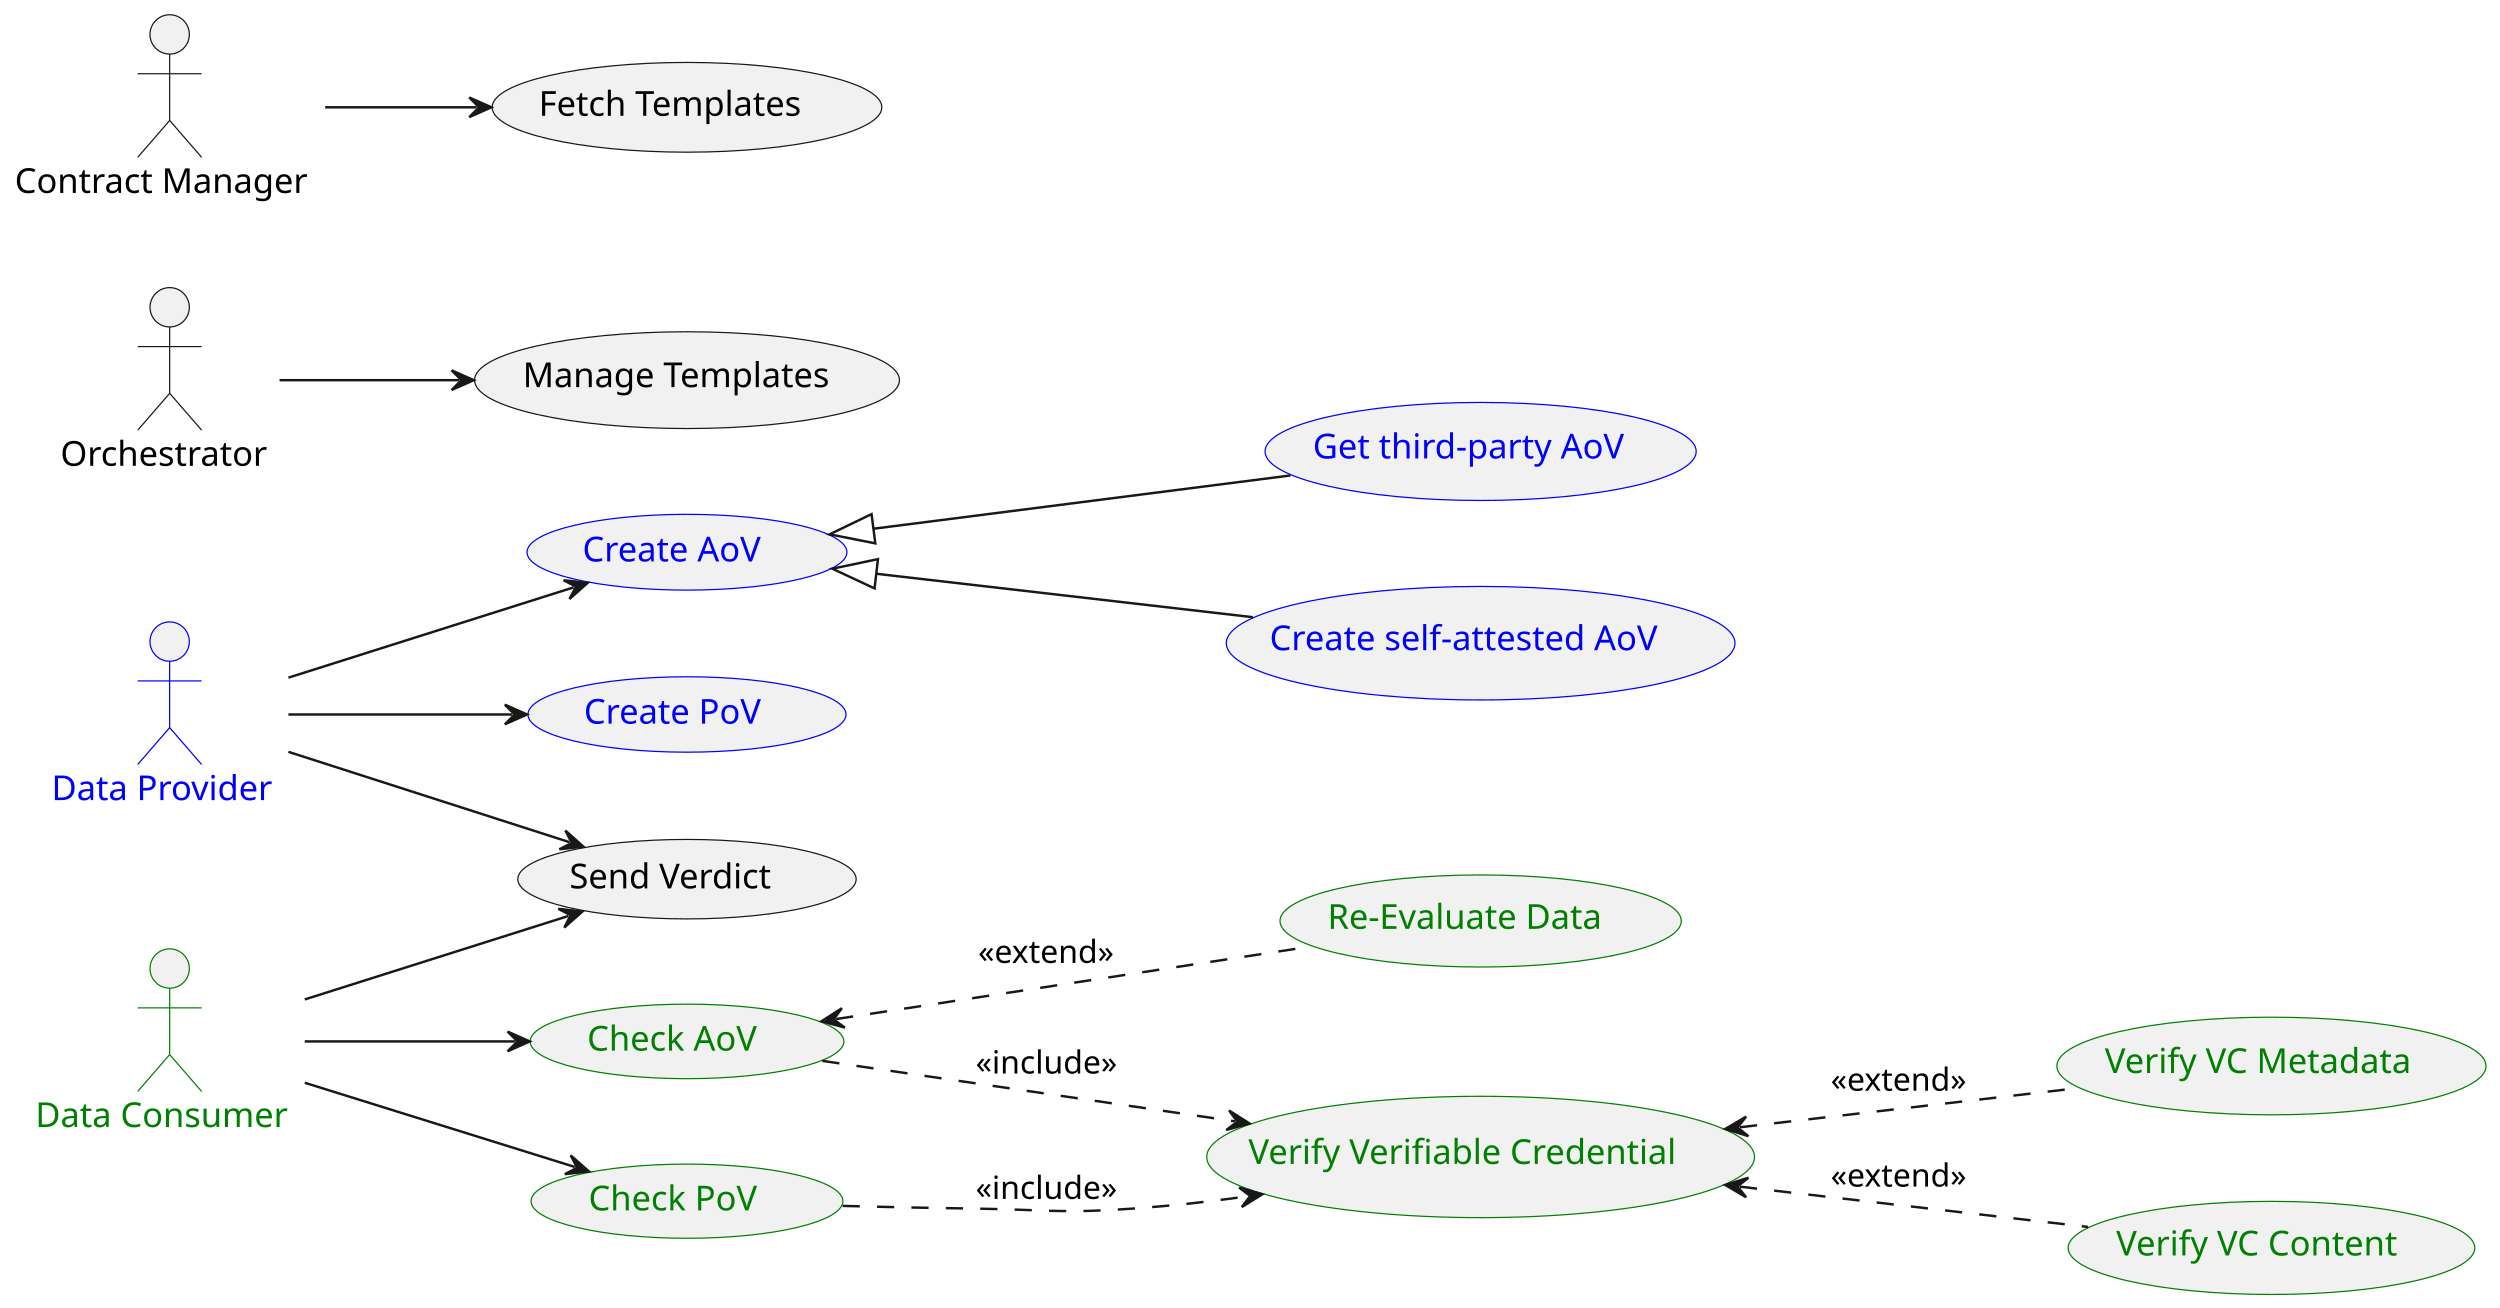
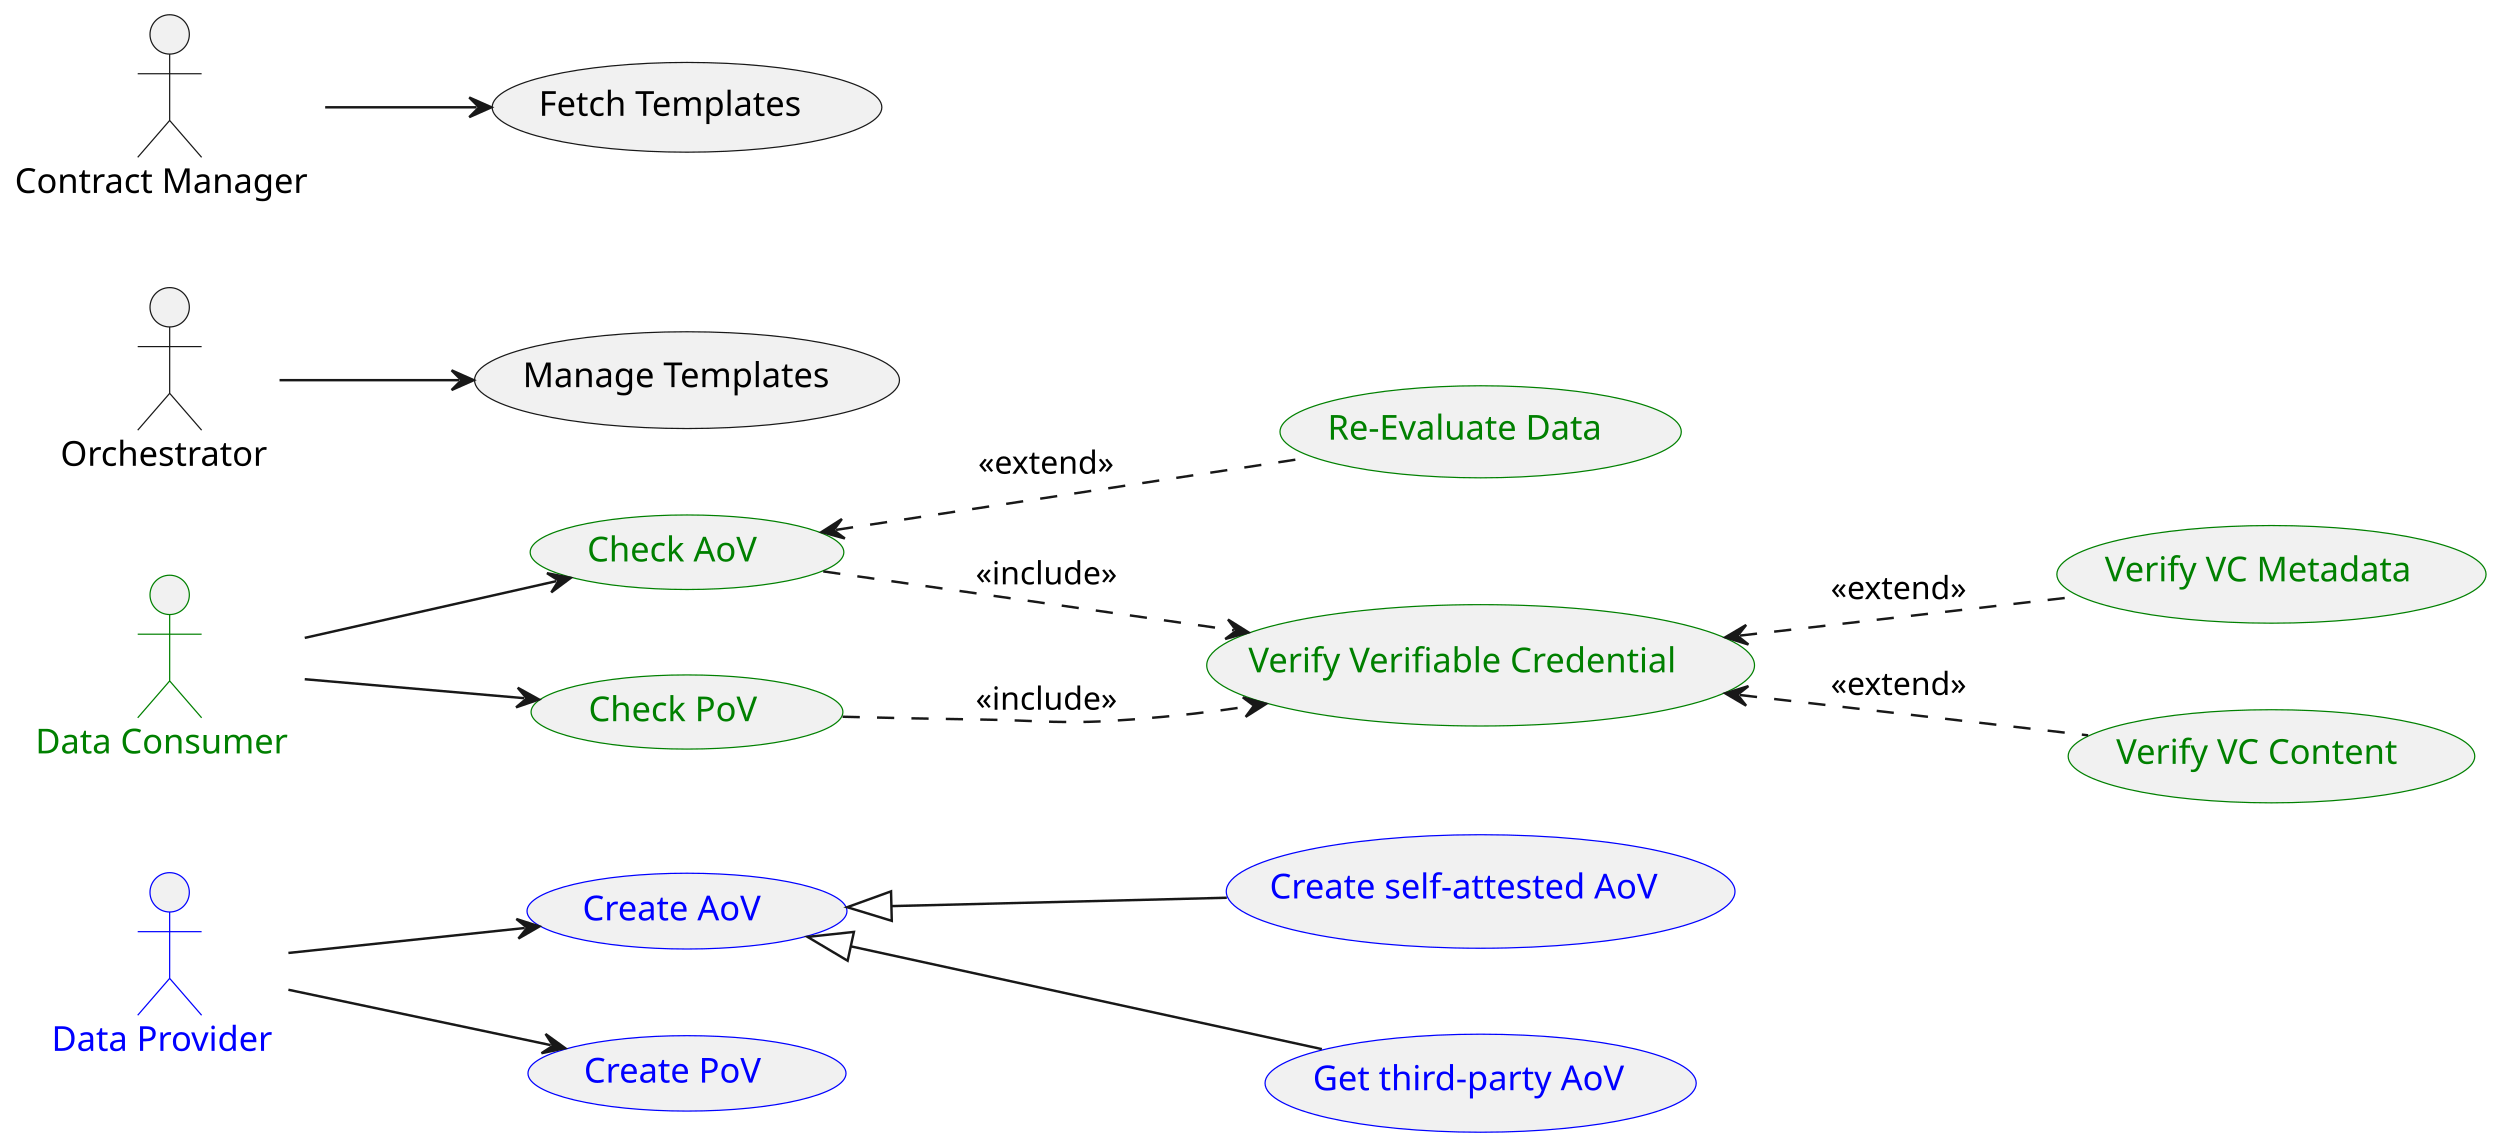
- <svg xmlns="http://www.w3.org/2000/svg" contentStyleType="text/css" height="532px" preserveAspectRatio="none" style="width:1017px;height:532px;background:#FFFFFF;" version="1.1" viewBox="0 0 1017 532" width="1017px" zoomAndPan="magnify">
+ <svg xmlns="http://www.w3.org/2000/svg" contentStyleType="text/css" height="466px" preserveAspectRatio="none" style="width:1017px;height:466px;background:#FFFFFF;" version="1.1" viewBox="0 0 1017 466" width="1017px" zoomAndPan="magnify">
  <defs />
  <g>
    <g id="elem_p">
-       <ellipse cx="69.016" cy="261" fill="#F1F1F1" rx="8" ry="8" style="stroke:#0000FF;stroke-width:0.5;" />
-       <path d="M69.016,269 L69.016,296 M56.016,277 L82.016,277 M69.016,296 L56.016,311 M69.016,296 L82.016,311 " fill="none" style="stroke:#0000FF;stroke-width:0.5;" />
-       <text fill="#0000FF" font-family="sans-serif" font-size="14" lengthAdjust="spacing" textLength="96.072" x="20.98" y="325.495">Data Provider</text>
+       <ellipse cx="69.016" cy="363" fill="#F1F1F1" rx="8" ry="8" style="stroke:#0000FF;stroke-width:0.5;" />
+       <path d="M69.016,371 L69.016,398 M56.016,379 L82.016,379 M69.016,398 L56.016,413 M69.016,398 L82.016,413 " fill="none" style="stroke:#0000FF;stroke-width:0.5;" />
+       <text fill="#0000FF" font-family="sans-serif" font-size="14" lengthAdjust="spacing" textLength="96.072" x="20.98" y="427.495">Data Provider</text>
    </g>
    <g id="elem_c">
-       <ellipse cx="69.023" cy="394" fill="#F1F1F1" rx="8" ry="8" style="stroke:#008000;stroke-width:0.5;" />
-       <path d="M69.023,402 L69.023,429 M56.023,410 L82.023,410 M69.023,429 L56.023,444 M69.023,429 L82.023,444 " fill="none" style="stroke:#008000;stroke-width:0.5;" />
-       <text fill="#008000" font-family="sans-serif" font-size="14" lengthAdjust="spacing" textLength="109.266" x="14.39" y="458.495">Data Consumer</text>
+       <ellipse cx="69.023" cy="242" fill="#F1F1F1" rx="8" ry="8" style="stroke:#008000;stroke-width:0.5;" />
+       <path d="M69.023,250 L69.023,277 M56.023,258 L82.023,258 M69.023,277 L56.023,292 M69.023,277 L82.023,292 " fill="none" style="stroke:#008000;stroke-width:0.5;" />
+       <text fill="#008000" font-family="sans-serif" font-size="14" lengthAdjust="spacing" textLength="109.266" x="14.39" y="306.495">Data Consumer</text>
    </g>
    <g id="elem_o">
      <ellipse cx="69.024" cy="125" fill="#F1F1F1" rx="8" ry="8" style="stroke:#181818;stroke-width:0.5;" />
      <path d="M69.024,133 L69.024,160 M56.024,141 L82.024,141 M69.024,160 L56.024,175 M69.024,160 L82.024,175 " fill="none" style="stroke:#181818;stroke-width:0.5;" />
      <text fill="#000000" font-family="sans-serif" font-size="14" lengthAdjust="spacing" textLength="88.888" x="24.58" y="189.495">Orchestrator</text>
    </g>
    <g id="elem_cm">
      <ellipse cx="69.02" cy="14" fill="#F1F1F1" rx="8" ry="8" style="stroke:#181818;stroke-width:0.5;" />
      <path d="M69.02,22 L69.02,49 M56.02,30 L82.02,30 M69.02,49 L56.02,64 M69.02,49 L82.02,64 " fill="none" style="stroke:#181818;stroke-width:0.5;" />
      <text fill="#000000" font-family="sans-serif" font-size="14" lengthAdjust="spacing" textLength="126.041" x="6" y="78.495">Contract Manager</text>
    </g>
    <g id="elem_uc_manage">
      <ellipse cx="279.472" cy="154.646" fill="#F1F1F1" rx="86.432" ry="19.686" style="stroke:#181818;stroke-width:0.5;" />
      <text fill="#000000" font-family="sans-serif" font-size="14" lengthAdjust="spacing" textLength="133.615" x="212.664" y="157.493">Manage Templates</text>
    </g>
    <g id="elem_uc_templates">
      <ellipse cx="279.473" cy="43.653" fill="#F1F1F1" rx="79.263" ry="18.253" style="stroke:#181818;stroke-width:0.5;" />
      <text fill="#000000" font-family="sans-serif" font-size="14" lengthAdjust="spacing" textLength="116.731" x="219.159" y="47.115">Fetch Templates</text>
    </g>
    <g id="elem_uc_aov">
-       <ellipse cx="279.465" cy="224.645" fill="#F1F1F1" rx="65.075" ry="15.415" style="stroke:#0000FF;stroke-width:0.5;" />
-       <text fill="#0000FF" font-family="sans-serif" font-size="14" lengthAdjust="spacing" textLength="78.996" x="236.967" y="228.393">Create AoV</text>
+       <ellipse cx="279.465" cy="370.645" fill="#F1F1F1" rx="65.075" ry="15.415" style="stroke:#0000FF;stroke-width:0.5;" />
+       <text fill="#0000FF" font-family="sans-serif" font-size="14" lengthAdjust="spacing" textLength="78.996" x="236.967" y="374.393">Create AoV</text>
    </g>
    <g id="elem_uc_pov">
-       <ellipse cx="279.468" cy="290.648" fill="#F1F1F1" rx="64.688" ry="15.338" style="stroke:#0000FF;stroke-width:0.5;" />
-       <text fill="#0000FF" font-family="sans-serif" font-size="14" lengthAdjust="spacing" textLength="77.861" x="237.537" y="294.395">Create PoV</text>
+       <ellipse cx="279.468" cy="436.648" fill="#F1F1F1" rx="64.688" ry="15.338" style="stroke:#0000FF;stroke-width:0.5;" />
+       <text fill="#0000FF" font-family="sans-serif" font-size="14" lengthAdjust="spacing" textLength="77.861" x="237.537" y="440.395">Create PoV</text>
    </g>
    <g id="elem_uc_aov_c">
-       <ellipse cx="279.474" cy="423.651" fill="#F1F1F1" rx="63.804" ry="15.161" style="stroke:#008000;stroke-width:0.5;" />
-       <text fill="#008000" font-family="sans-serif" font-size="14" lengthAdjust="spacing" textLength="75.236" x="238.856" y="427.398">Check AoV</text>
+       <ellipse cx="279.474" cy="224.651" fill="#F1F1F1" rx="63.804" ry="15.161" style="stroke:#008000;stroke-width:0.5;" />
+       <text fill="#008000" font-family="sans-serif" font-size="14" lengthAdjust="spacing" textLength="75.236" x="238.856" y="228.398">Check AoV</text>
    </g>
    <g id="elem_uc_pov_c">
-       <ellipse cx="279.466" cy="488.645" fill="#F1F1F1" rx="63.426" ry="15.085" style="stroke:#008000;stroke-width:0.5;" />
-       <text fill="#008000" font-family="sans-serif" font-size="14" lengthAdjust="spacing" textLength="74.102" x="239.415" y="492.393">Check PoV</text>
-     </g>
-     <g id="elem_uc_verdict">
-       <ellipse cx="279.466" cy="357.645" fill="#F1F1F1" rx="68.826" ry="16.165" style="stroke:#181818;stroke-width:0.5;" />
-       <text fill="#000000" font-family="sans-serif" font-size="14" lengthAdjust="spacing" textLength="89.619" x="231.656" y="361.393">Send Verdict</text>
+       <ellipse cx="279.466" cy="289.645" fill="#F1F1F1" rx="63.426" ry="15.085" style="stroke:#008000;stroke-width:0.5;" />
+       <text fill="#008000" font-family="sans-serif" font-size="14" lengthAdjust="spacing" textLength="74.102" x="239.415" y="293.393">Check PoV</text>
    </g>
    <g id="elem_uc_verif">
-       <ellipse cx="602.316" cy="470.653" fill="#F1F1F1" rx="111.416" ry="24.683" style="stroke:#008000;stroke-width:0.5;" />
-       <text fill="#008000" font-family="sans-serif" font-size="14" lengthAdjust="spacing" textLength="188.939" x="507.847" y="473.5">Verify Verifiable Credential</text>
+       <ellipse cx="602.316" cy="270.653" fill="#F1F1F1" rx="111.416" ry="24.683" style="stroke:#008000;stroke-width:0.5;" />
+       <text fill="#008000" font-family="sans-serif" font-size="14" lengthAdjust="spacing" textLength="188.939" x="507.847" y="273.5">Verify Verifiable Credential</text>
    </g>
    <g id="elem_uc_verif_meta">
-       <ellipse cx="924.028" cy="433.65" fill="#F1F1F1" rx="87.298" ry="19.86" style="stroke:#008000;stroke-width:0.5;" />
-       <text fill="#008000" font-family="sans-serif" font-size="14" lengthAdjust="spacing" textLength="135.598" x="856.229" y="436.496">Verify VC Metadata</text>
+       <ellipse cx="924.028" cy="233.65" fill="#F1F1F1" rx="87.298" ry="19.86" style="stroke:#008000;stroke-width:0.5;" />
+       <text fill="#008000" font-family="sans-serif" font-size="14" lengthAdjust="spacing" textLength="135.598" x="856.229" y="236.496">Verify VC Metadata</text>
    </g>
    <g id="elem_uc_verif_cont">
-       <ellipse cx="924.034" cy="507.651" fill="#F1F1F1" rx="82.704" ry="18.941" style="stroke:#008000;stroke-width:0.5;" />
-       <text fill="#008000" font-family="sans-serif" font-size="14" lengthAdjust="spacing" textLength="124.981" x="860.85" y="510.731">Verify VC Content</text>
+       <ellipse cx="924.034" cy="307.651" fill="#F1F1F1" rx="82.704" ry="18.941" style="stroke:#008000;stroke-width:0.5;" />
+       <text fill="#008000" font-family="sans-serif" font-size="14" lengthAdjust="spacing" textLength="124.981" x="860.85" y="310.731">Verify VC Content</text>
    </g>
    <g id="elem_uc_aov_self">
-       <ellipse cx="602.32" cy="261.654" fill="#F1F1F1" rx="103.47" ry="23.094" style="stroke:#0000FF;stroke-width:0.5;" />
-       <text fill="#0000FF" font-family="sans-serif" font-size="14" lengthAdjust="spacing" textLength="171.678" x="516.481" y="264.501">Create self-attested AoV</text>
+       <ellipse cx="602.32" cy="362.654" fill="#F1F1F1" rx="103.47" ry="23.094" style="stroke:#0000FF;stroke-width:0.5;" />
+       <text fill="#0000FF" font-family="sans-serif" font-size="14" lengthAdjust="spacing" textLength="171.678" x="516.481" y="365.501">Create self-attested AoV</text>
    </g>
    <g id="elem_uc_aov_3">
-       <ellipse cx="602.319" cy="183.65" fill="#F1F1F1" rx="87.7" ry="19.94" style="stroke:#0000FF;stroke-width:0.5;" />
-       <text fill="#0000FF" font-family="sans-serif" font-size="14" lengthAdjust="spacing" textLength="136.514" x="534.063" y="186.497">Get third-party AoV</text>
+       <ellipse cx="602.319" cy="440.65" fill="#F1F1F1" rx="87.7" ry="19.94" style="stroke:#0000FF;stroke-width:0.5;" />
+       <text fill="#0000FF" font-family="sans-serif" font-size="14" lengthAdjust="spacing" textLength="136.514" x="534.063" y="443.497">Get third-party AoV</text>
    </g>
    <g id="elem_uc_reev">
-       <ellipse cx="602.324" cy="374.655" fill="#F1F1F1" rx="81.624" ry="18.725" style="stroke:#008000;stroke-width:0.5;" />
-       <text fill="#008000" font-family="sans-serif" font-size="14" lengthAdjust="spacing" textLength="122.425" x="540.04" y="377.855">Re-Evaluate Data</text>
+       <ellipse cx="602.324" cy="175.655" fill="#F1F1F1" rx="81.624" ry="18.725" style="stroke:#008000;stroke-width:0.5;" />
+       <text fill="#008000" font-family="sans-serif" font-size="14" lengthAdjust="spacing" textLength="122.425" x="540.04" y="178.855">Re-Evaluate Data</text>
    </g>
    <g id="link_uc_aov_uc_aov_3">
-       <path d="M355.315,215.087 C407.545,208.406 467.4,200.76 524.97,193.41 " fill="none" id="uc_aov-backto-uc_aov_3" style="stroke:#181818;stroke-width:1.0;" />
-       <polygon fill="none" points="337.46,217.37,356.076,221.038,354.553,209.135,337.46,217.37" style="stroke:#181818;stroke-width:1.0;" />
+       <path d="M346.096,384.967 C401.776,397.118 476.16,413.34 537.73,426.78 " fill="none" id="uc_aov-backto-uc_aov_3" style="stroke:#181818;stroke-width:1.0;" />
+       <polygon fill="none" points="328.51,381.13,344.817,390.83,347.375,379.105,328.51,381.13" style="stroke:#181818;stroke-width:1.0;" />
    </g>
    <g id="link_uc_aov_uc_aov_self">
-       <path d="M356.461,233.413 C404.131,238.913 454.62,244.73 509.66,251.08 " fill="none" id="uc_aov-backto-uc_aov_self" style="stroke:#181818;stroke-width:1.0;" />
-       <polygon fill="none" points="338.58,231.35,355.774,239.374,357.149,227.453,338.58,231.35" style="stroke:#181818;stroke-width:1.0;" />
+       <path d="M362.624,368.602 C406.784,367.502 448.4,366.46 499.06,365.2 " fill="none" id="uc_aov-backto-uc_aov_self" style="stroke:#181818;stroke-width:1.0;" />
+       <polygon fill="none" points="344.63,369.05,362.774,374.6,362.475,362.604,344.63,369.05" style="stroke:#181818;stroke-width:1.0;" />
    </g>
    <g id="link_o_uc_manage">
      <path d="M113.72,154.65 C136.64,154.65 159.54,154.65 186.71,154.65 " fill="none" id="o-to-uc_manage" style="stroke:#181818;stroke-width:1.0;" />
      <polygon fill="#181818" points="192.71,154.65,183.71,150.65,187.71,154.65,183.71,158.65,192.71,154.65" style="stroke:#181818;stroke-width:1.0;" />
    </g>
    <g id="link_cm_uc_templates">
      <path d="M132.28,43.65 C153.52,43.65 171.54,43.65 193.89,43.65 " fill="none" id="cm-to-uc_templates" style="stroke:#181818;stroke-width:1.0;" />
      <polygon fill="#181818" points="199.89,43.65,190.89,39.65,194.89,43.65,190.89,47.65,199.89,43.65" style="stroke:#181818;stroke-width:1.0;" />
    </g>
    <g id="link_uc_aov_c_uc_verif">
-       <path d="M334.54,431.57 C381.95,438.51 445.993,447.9 502.383,456.16 " fill="none" id="uc_aov_c-to-uc_verif" style="stroke:#181818;stroke-width:1.0;stroke-dasharray:7.0,7.0;" />
-       <polygon fill="#181818" points="508.32,457.03,499.995,451.768,503.373,456.305,498.835,459.683,508.32,457.03" style="stroke:#181818;stroke-width:1.0;" />
-       <text fill="#000000" font-family="sans-serif" font-size="13" lengthAdjust="spacing" textLength="63.007" x="396.9" y="436.717">«include»</text>
+       <path d="M334.9,232.45 C382.19,239.23 445.781,248.348 501.951,256.408 " fill="none" id="uc_aov_c-to-uc_verif" style="stroke:#181818;stroke-width:1.0;stroke-dasharray:7.0,7.0;" />
+       <polygon fill="#181818" points="507.89,257.26,499.549,252.022,502.941,256.55,498.413,259.941,507.89,257.26" style="stroke:#181818;stroke-width:1.0;" />
+       <text fill="#000000" font-family="sans-serif" font-size="13" lengthAdjust="spacing" textLength="63.007" x="396.9" y="237.717">«include»</text>
    </g>
    <g id="link_uc_pov_c_uc_verif">
-       <path d="M342.77,490.56 C359.98,491.01 378.67,491.43 395.9,491.65 C424.79,492.02 432.1,493.79 460.9,491.65 C477.99,490.38 490.208,489.081 507.588,486.651 " fill="none" id="uc_pov_c-to-uc_verif" style="stroke:#181818;stroke-width:1.0;stroke-dasharray:7.0,7.0;" />
-       <polygon fill="#181818" points="513.53,485.82,504.063,483.105,508.578,486.512,505.171,491.028,513.53,485.82" style="stroke:#181818;stroke-width:1.0;" />
-       <text fill="#000000" font-family="sans-serif" font-size="13" lengthAdjust="spacing" textLength="63.007" x="396.9" y="487.717">«include»</text>
+       <path d="M342.77,291.57 C359.98,292.01 378.67,292.43 395.9,292.65 C424.79,293.03 432.1,294.89 460.9,292.65 C478.49,291.28 491.274,289.835 509.124,287.205 " fill="none" id="uc_pov_c-to-uc_verif" style="stroke:#181818;stroke-width:1.0;stroke-dasharray:7.0,7.0;" />
+       <polygon fill="#181818" points="515.06,286.33,505.573,283.685,510.113,287.059,506.739,291.599,515.06,286.33" style="stroke:#181818;stroke-width:1.0;" />
+       <text fill="#000000" font-family="sans-serif" font-size="13" lengthAdjust="spacing" textLength="63.007" x="396.9" y="288.717">«include»</text>
    </g>
    <g id="link_uc_verif_uc_verif_meta">
-       <path d="M707.81,458.56 C753.96,453.22 802.18,447.64 845.36,442.64 " fill="none" id="uc_verif-backto-uc_verif_meta" style="stroke:#181818;stroke-width:1.0;stroke-dasharray:7.0,7.0;" />
-       <polygon fill="#181818" points="701.85,459.25,711.25,462.189,706.817,458.675,710.331,454.242,701.85,459.25" style="stroke:#181818;stroke-width:1.0;" />
-       <text fill="#000000" font-family="sans-serif" font-size="13" lengthAdjust="spacing" textLength="61.185" x="744.74" y="443.717">«extend»</text>
+       <path d="M707.81,258.56 C753.96,253.22 802.18,247.64 845.36,242.64 " fill="none" id="uc_verif-backto-uc_verif_meta" style="stroke:#181818;stroke-width:1.0;stroke-dasharray:7.0,7.0;" />
+       <polygon fill="#181818" points="701.85,259.25,711.25,262.189,706.817,258.675,710.331,254.242,701.85,259.25" style="stroke:#181818;stroke-width:1.0;" />
+       <text fill="#000000" font-family="sans-serif" font-size="13" lengthAdjust="spacing" textLength="61.185" x="744.74" y="243.717">«extend»</text>
    </g>
    <g id="link_uc_verif_uc_verif_cont">
-       <path d="M707.81,482.74 C755.43,488.25 805.63,494.06 849.45,499.13 " fill="none" id="uc_verif-backto-uc_verif_cont" style="stroke:#181818;stroke-width:1.0;stroke-dasharray:7.0,7.0;" />
-       <polygon fill="#181818" points="701.85,482.05,710.331,487.058,706.817,482.625,711.25,479.111,701.85,482.05" style="stroke:#181818;stroke-width:1.0;" />
-       <text fill="#000000" font-family="sans-serif" font-size="13" lengthAdjust="spacing" textLength="61.185" x="744.74" y="482.717">«extend»</text>
+       <path d="M707.81,282.74 C755.43,288.25 805.63,294.06 849.45,299.13 " fill="none" id="uc_verif-backto-uc_verif_cont" style="stroke:#181818;stroke-width:1.0;stroke-dasharray:7.0,7.0;" />
+       <polygon fill="#181818" points="701.85,282.05,710.331,287.058,706.817,282.625,711.25,279.111,701.85,282.05" style="stroke:#181818;stroke-width:1.0;" />
+       <text fill="#000000" font-family="sans-serif" font-size="13" lengthAdjust="spacing" textLength="61.185" x="744.74" y="282.717">«extend»</text>
    </g>
    <g id="link_uc_aov_c_uc_reev">
-       <path d="M340.111,414.543 C394.871,406.173 474.08,394.08 533.47,385.01 " fill="none" id="uc_aov_c-backto-uc_reev" style="stroke:#181818;stroke-width:1.0;stroke-dasharray:7.0,7.0;" />
-       <polygon fill="#181818" points="334.18,415.45,343.681,418.044,339.123,414.695,342.472,410.136,334.18,415.45" style="stroke:#181818;stroke-width:1.0;" />
-       <text fill="#000000" font-family="sans-serif" font-size="13" lengthAdjust="spacing" textLength="61.185" x="397.9" y="391.717">«extend»</text>
+       <path d="M340.111,215.543 C394.871,207.173 474.08,195.08 533.47,186.01 " fill="none" id="uc_aov_c-backto-uc_reev" style="stroke:#181818;stroke-width:1.0;stroke-dasharray:7.0,7.0;" />
+       <polygon fill="#181818" points="334.18,216.45,343.681,219.044,339.123,215.695,342.472,211.136,334.18,216.45" style="stroke:#181818;stroke-width:1.0;" />
+       <text fill="#000000" font-family="sans-serif" font-size="13" lengthAdjust="spacing" textLength="61.185" x="397.9" y="192.717">«extend»</text>
    </g>
    <g id="link_p_uc_aov">
-       <path d="M117.32,275.67 C154.08,264.03 198.74,249.891 233.33,238.941 " fill="none" id="p-to-uc_aov" style="stroke:#181818;stroke-width:1.0;" />
-       <polygon fill="#181818" points="239.05,237.13,229.262,236.033,234.283,238.639,231.677,243.66,239.05,237.13" style="stroke:#181818;stroke-width:1.0;" />
+       <path d="M117.32,387.66 C147.59,384.46 181.133,380.919 213.463,377.509 " fill="none" id="p-to-uc_aov" style="stroke:#181818;stroke-width:1.0;" />
+       <polygon fill="#181818" points="219.43,376.88,210.06,373.846,214.458,377.404,210.899,381.802,219.43,376.88" style="stroke:#181818;stroke-width:1.0;" />
    </g>
    <g id="link_p_uc_pov">
-       <path d="M117.32,290.65 C146.03,290.65 177.05,290.65 208.37,290.65 " fill="none" id="p-to-uc_pov" style="stroke:#181818;stroke-width:1.0;" />
-       <polygon fill="#181818" points="214.37,290.65,205.37,286.65,209.37,290.65,205.37,294.65,214.37,290.65" style="stroke:#181818;stroke-width:1.0;" />
+       <path d="M117.32,402.63 C150.96,409.73 190.129,418 224.039,425.16 " fill="none" id="p-to-uc_pov" style="stroke:#181818;stroke-width:1.0;" />
+       <polygon fill="#181818" points="229.91,426.4,221.93,420.627,225.018,425.367,220.278,428.454,229.91,426.4" style="stroke:#181818;stroke-width:1.0;" />
    </g>
    <g id="link_c_uc_aov_c">
-       <path d="M123.97,423.65 C151.96,423.65 180.31,423.65 209.5,423.65 " fill="none" id="c-to-uc_aov_c" style="stroke:#181818;stroke-width:1.0;" />
-       <polygon fill="#181818" points="215.5,423.65,206.5,419.65,210.5,423.65,206.5,427.65,215.5,423.65" style="stroke:#181818;stroke-width:1.0;" />
+       <path d="M123.97,259.49 C157.51,251.92 194.327,243.619 226.317,236.409 " fill="none" id="c-to-uc_aov_c" style="stroke:#181818;stroke-width:1.0;" />
+       <polygon fill="#181818" points="232.17,235.09,222.511,233.167,227.292,236.189,224.27,240.971,232.17,235.09" style="stroke:#181818;stroke-width:1.0;" />
    </g>
    <g id="link_c_uc_pov_c">
-       <path d="M123.97,440.47 C160.16,451.76 201.262,464.575 233.832,474.725 " fill="none" id="c-to-uc_pov_c" style="stroke:#181818;stroke-width:1.0;" />
-       <polygon fill="#181818" points="239.56,476.51,232.158,470.013,234.786,475.022,229.778,477.651,239.56,476.51" style="stroke:#181818;stroke-width:1.0;" />
-     </g>
-     <g id="link_p_uc_verdict">
-       <path d="M117.32,305.85 C153.48,317.47 197.108,331.494 231.638,342.594 " fill="none" id="p-to-uc_verdict" style="stroke:#181818;stroke-width:1.0;" />
-       <polygon fill="#181818" points="237.35,344.43,230.006,337.868,232.59,342.9,227.558,345.484,237.35,344.43" style="stroke:#181818;stroke-width:1.0;" />
-     </g>
-     <g id="link_c_uc_verdict">
-       <path d="M123.97,406.57 C159.2,395.41 198.78,382.88 231.2,372.62 " fill="none" id="c-to-uc_verdict" style="stroke:#181818;stroke-width:1.0;" />
-       <polygon fill="#181818" points="236.92,370.81,227.132,369.712,232.153,372.319,229.546,377.339,236.92,370.81" style="stroke:#181818;stroke-width:1.0;" />
+       <path d="M123.97,276.31 C153.17,278.83 183.302,281.433 213.272,284.023 " fill="none" id="c-to-uc_pov_c" style="stroke:#181818;stroke-width:1.0;" />
+       <polygon fill="#181818" points="219.25,284.54,210.628,279.78,214.269,284.11,209.939,287.75,219.25,284.54" style="stroke:#181818;stroke-width:1.0;" />
    </g>
  </g>
</svg>
